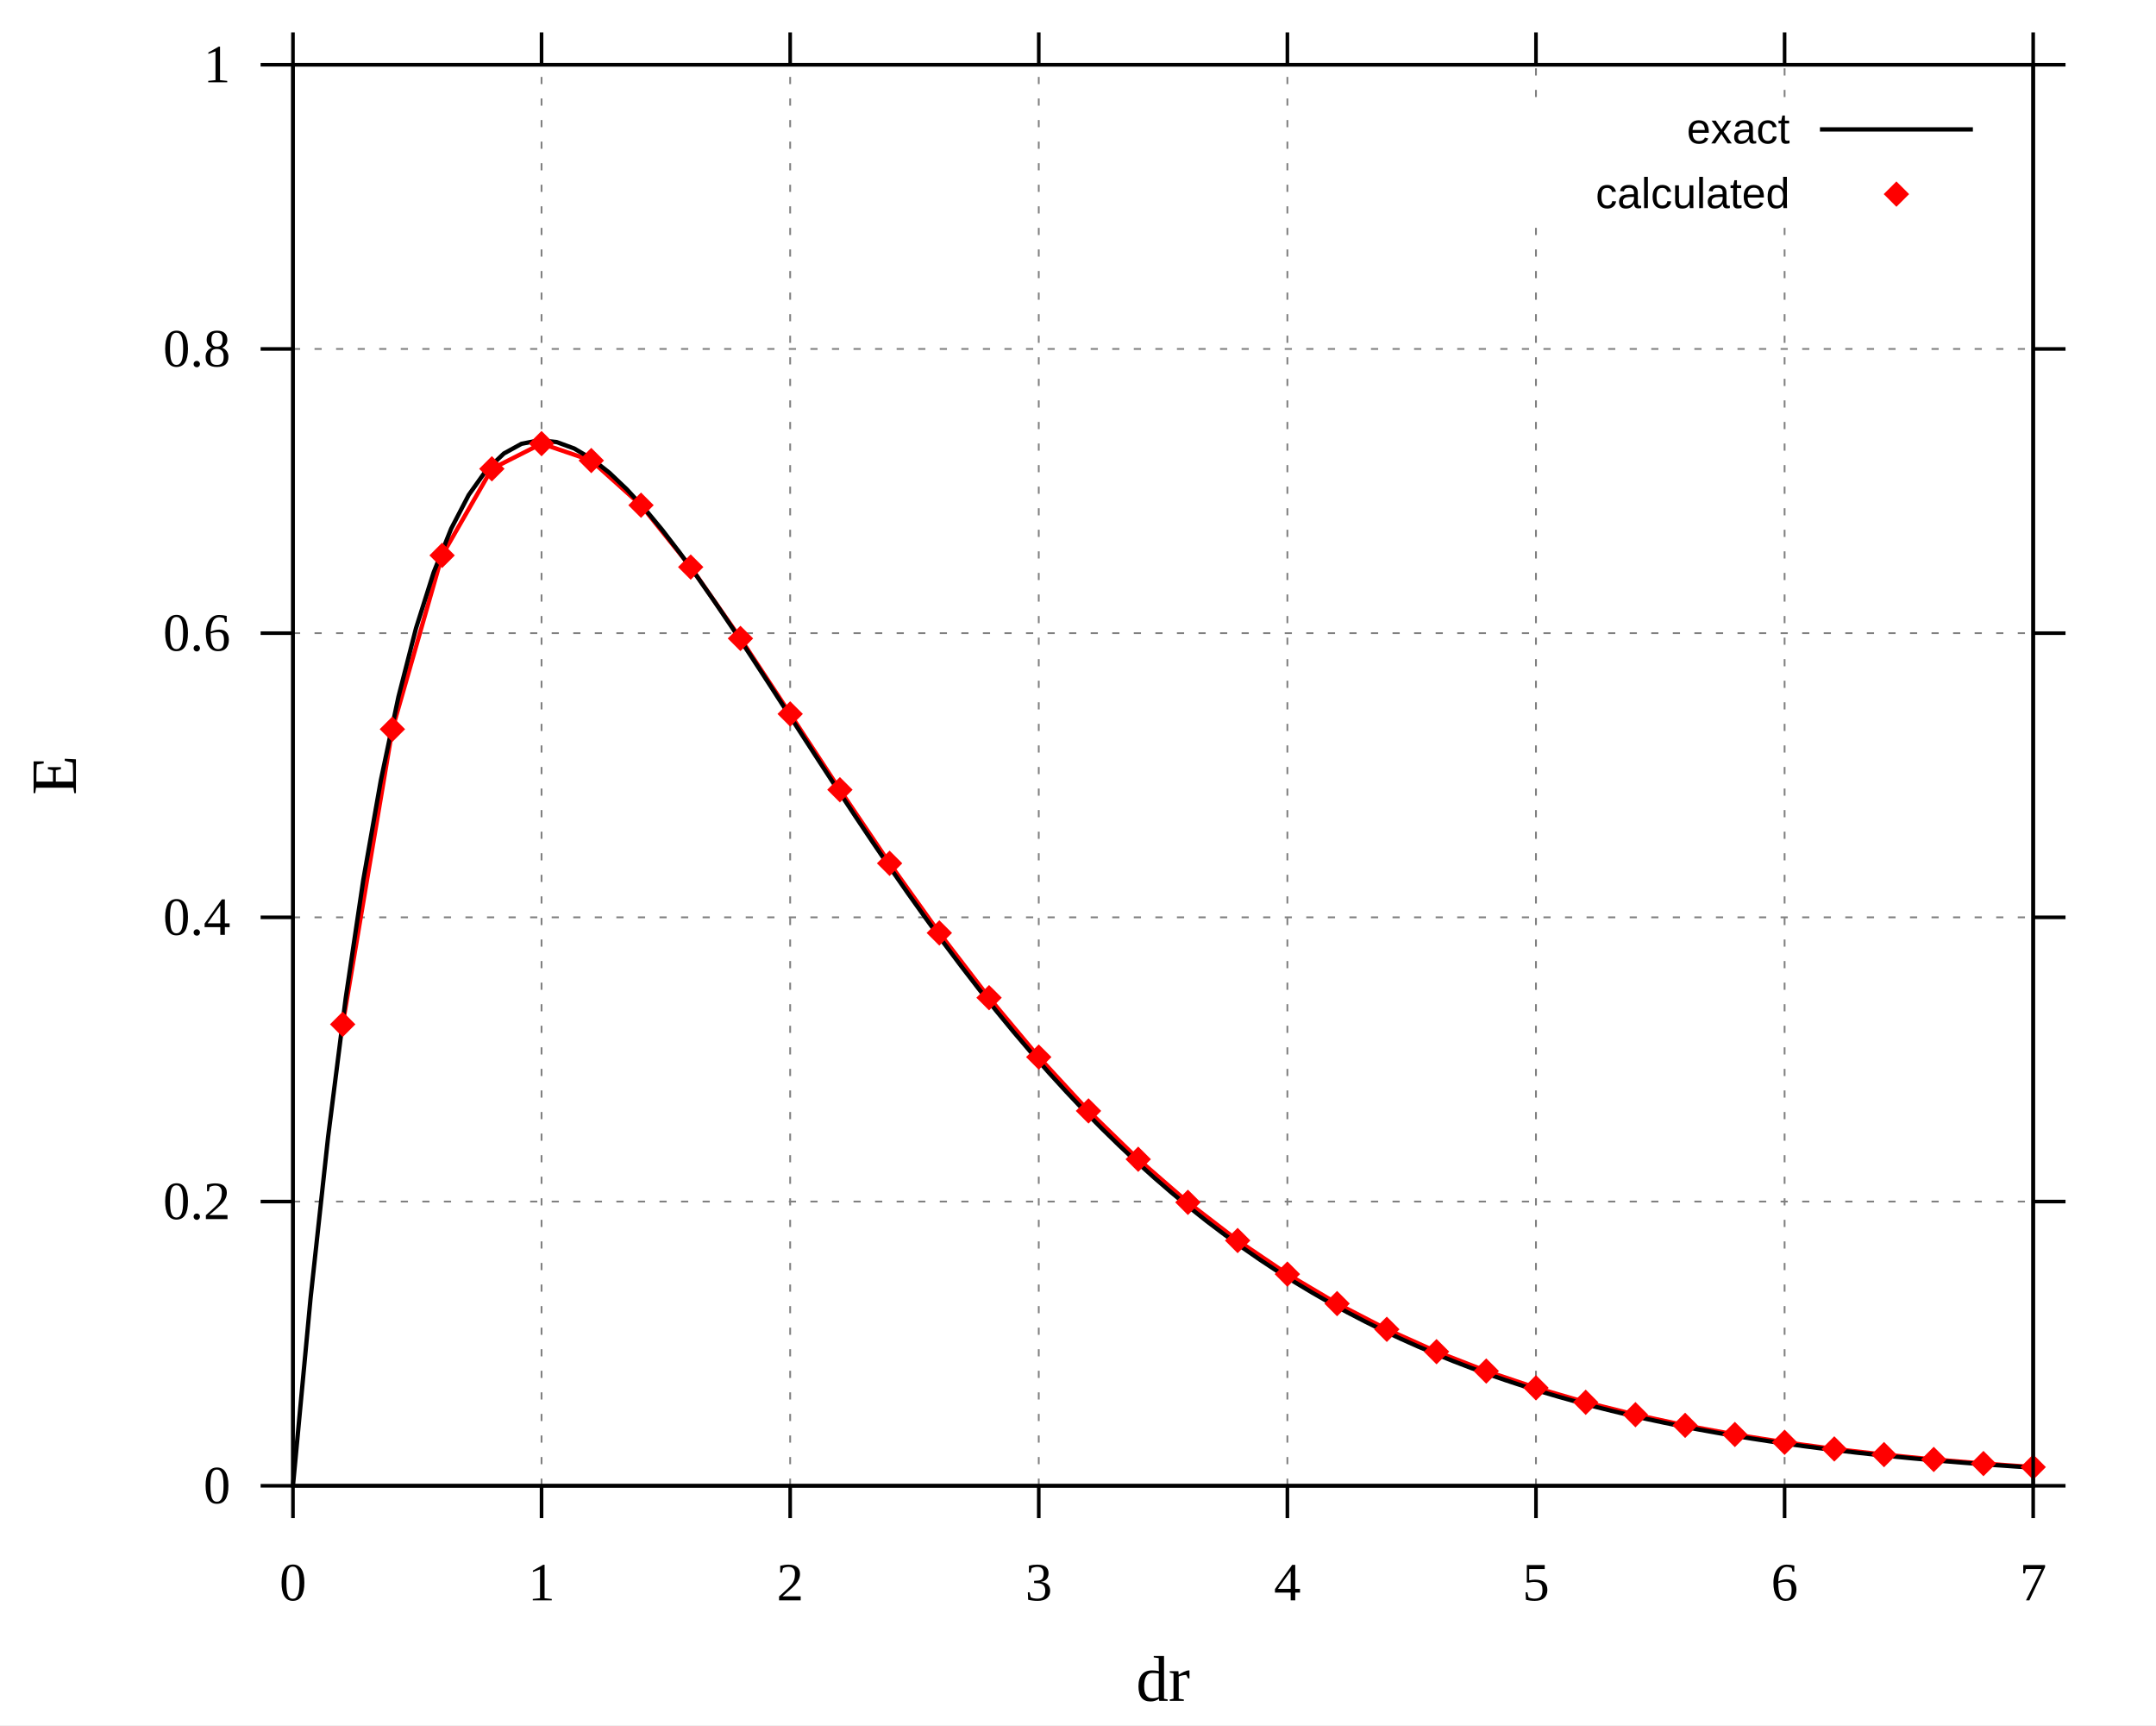
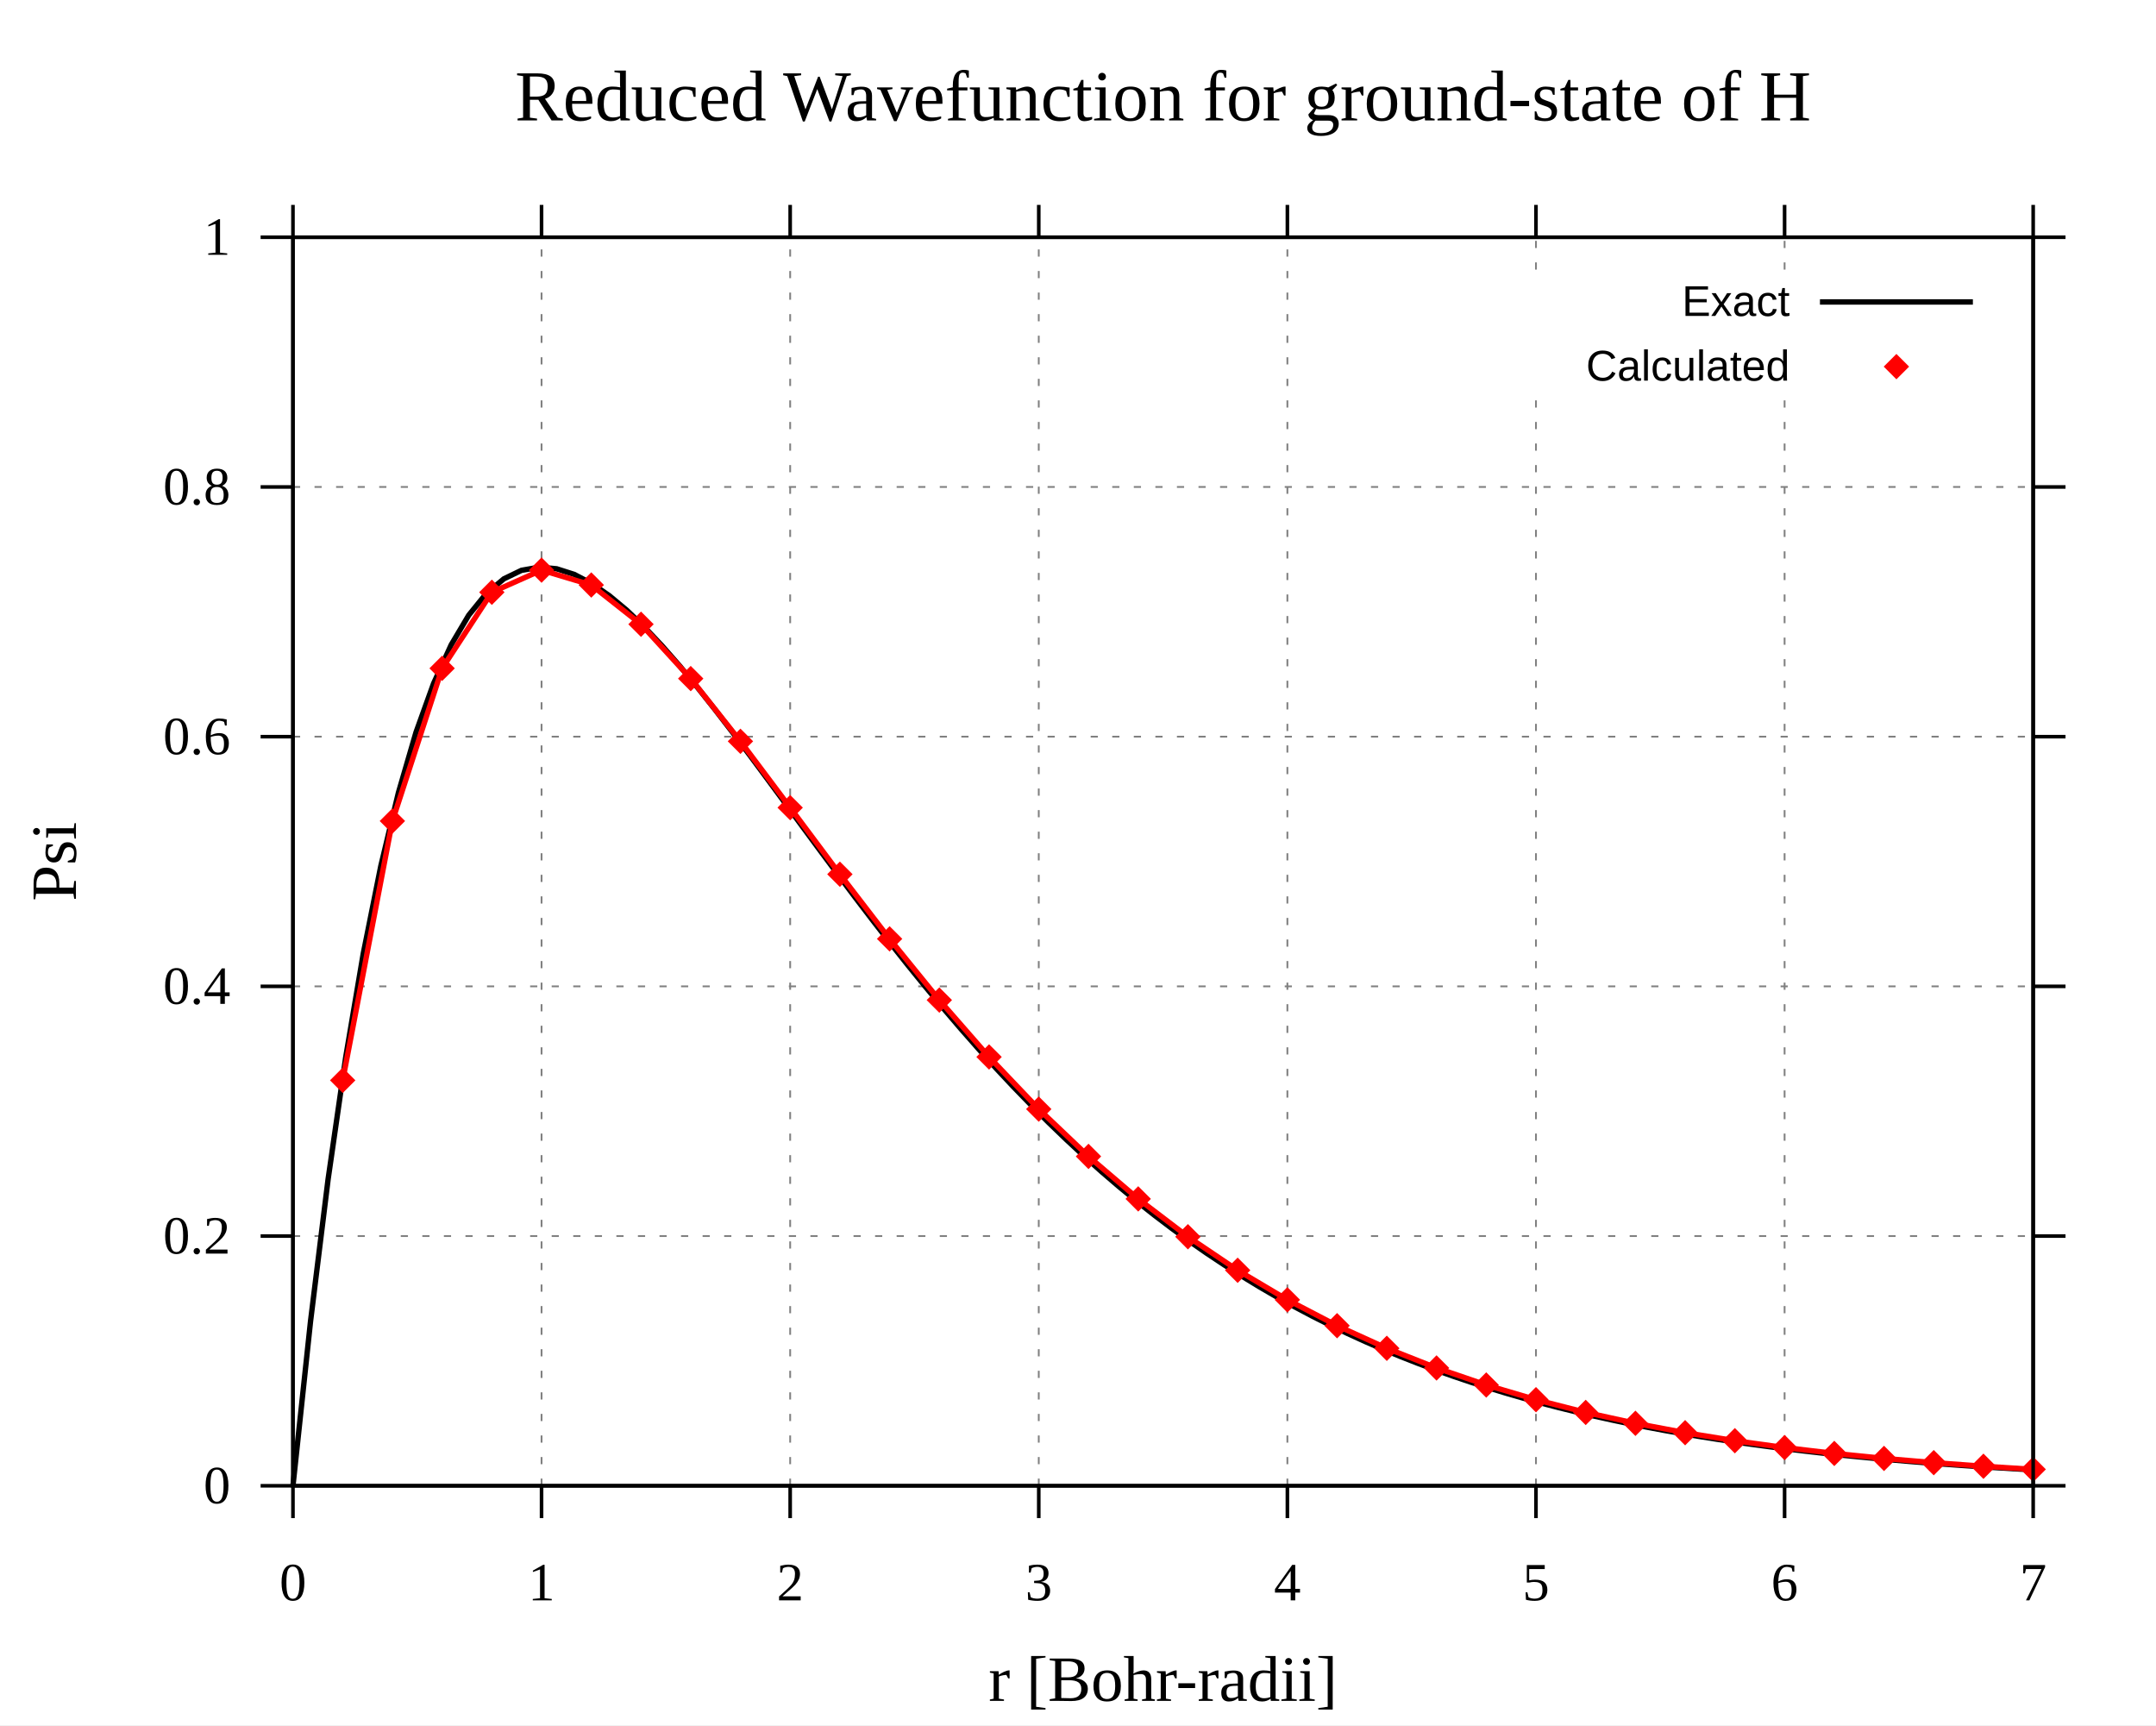
<svg xmlns="http://www.w3.org/2000/svg" xmlns:xlink="http://www.w3.org/1999/xlink" width="600" height="480" viewBox="0 0 600 480">
  <g id="gnuplot_canvas">
    <rect x="0" y="0" width="600" height="480" fill="#ffffff" />
    <defs>
      <circle id="gpDot" r="0.5" stroke-width="0.5" stroke="currentColor" />
      <path id="gpPt0" stroke-width="0.222" stroke="currentColor" d="M-1,0 h2 M0,-1 v2" />
      <path id="gpPt1" stroke-width="0.222" stroke="currentColor" d="M-1,-1 L1,1 M1,-1 L-1,1" />
      <path id="gpPt2" stroke-width="0.222" stroke="currentColor" d="M-1,0 L1,0 M0,-1 L0,1 M-1,-1 L1,1 M-1,1 L1,-1" />
      <rect id="gpPt3" stroke-width="0.222" stroke="currentColor" x="-1" y="-1" width="2" height="2" />
      <rect id="gpPt4" stroke-width="0.222" stroke="currentColor" fill="currentColor" x="-1" y="-1" width="2" height="2" />
      <circle id="gpPt5" stroke-width="0.222" stroke="currentColor" cx="0" cy="0" r="1" />
      <use xlink:href="#gpPt5" id="gpPt6" fill="currentColor" stroke="none" />
      <path id="gpPt7" stroke-width="0.222" stroke="currentColor" d="M0,-1.33 L-1.33,0.67 L1.33,0.67 z" />
      <use xlink:href="#gpPt7" id="gpPt8" fill="currentColor" stroke="none" />
      <use xlink:href="#gpPt7" id="gpPt9" stroke="currentColor" transform="rotate(180)" />
      <use xlink:href="#gpPt9" id="gpPt10" fill="currentColor" stroke="none" />
      <use xlink:href="#gpPt3" id="gpPt11" stroke="currentColor" transform="rotate(45)" />
      <use xlink:href="#gpPt11" id="gpPt12" fill="currentColor" stroke="none" />
      <path id="gpPt13" stroke-width="0.222" stroke="currentColor" d="M0,1.330 L1.265,0.411 L0.782,-1.067 L-0.782,-1.076 L-1.265,0.411 z" />
      <use xlink:href="#gpPt13" id="gpPt14" fill="currentColor" stroke="none" />
      <filter id="textbox" filterUnits="objectBoundingBox" x="0" y="0" height="1" width="1">
        <feFlood flood-color="#FFFFFF" flood-opacity="1" result="bgnd" />
        <feComposite in="SourceGraphic" in2="bgnd" operator="atop" />
      </filter>
      <filter id="greybox" filterUnits="objectBoundingBox" x="0" y="0" height="1" width="1">
        <feFlood flood-color="lightgrey" flood-opacity="1" result="grey" />
        <feComposite in="SourceGraphic" in2="grey" operator="atop" />
      </filter>
    </defs>
    <g fill="none" color="#FFFFFF" stroke="currentColor" stroke-width="1.00" stroke-linecap="butt" stroke-linejoin="miter">
</g>
    <g fill="none" color="black" stroke="currentColor" stroke-width="1.00" stroke-linecap="butt" stroke-linejoin="miter">
</g>
    <g fill="none" color="black" stroke="black" stroke-width="0.50" stroke-linecap="butt" stroke-linejoin="miter">
</g>
    <g fill="none" color="gray" stroke="currentColor" stroke-width="0.50" stroke-linecap="butt" stroke-linejoin="miter">
      <path stroke="gray" stroke-dasharray="2,4" class="gridline" d="M81.53,413.40 L565.82,413.40  " />
    </g>
    <g fill="none" color="gray" stroke="gray" stroke-width="1.00" stroke-linecap="butt" stroke-linejoin="miter">
</g>
    <g fill="none" color="black" stroke="currentColor" stroke-width="1.00" stroke-linecap="butt" stroke-linejoin="miter">
      <path stroke="black" d="M81.53,413.40 L72.53,413.40 M565.82,413.40 L574.82,413.40  " />
      <g transform="translate(64.14,418.28)" stroke="none" fill="black" font-family="Times New Roman" font-size="15.00" text-anchor="end">
        <text>
          <tspan font-family="Times New Roman"> 0</tspan>
        </text>
      </g>
    </g>
    <g fill="none" color="black" stroke="currentColor" stroke-width="1.00" stroke-linecap="butt" stroke-linejoin="miter">
</g>
    <g fill="none" color="black" stroke="black" stroke-width="0.50" stroke-linecap="butt" stroke-linejoin="miter">
</g>
    <g fill="none" color="gray" stroke="currentColor" stroke-width="0.50" stroke-linecap="butt" stroke-linejoin="miter">
-       <path stroke="gray" stroke-dasharray="2,4" class="gridline" d="M81.53,334.32 L565.82,334.32  " />
-     </g>
-     <g fill="none" color="gray" stroke="gray" stroke-width="1.00" stroke-linecap="butt" stroke-linejoin="miter">
- </g>
-     <g fill="none" color="black" stroke="currentColor" stroke-width="1.00" stroke-linecap="butt" stroke-linejoin="miter">
-       <path stroke="black" d="M81.53,334.32 L72.53,334.32 M565.82,334.32 L574.82,334.32  " />
-       <g transform="translate(64.14,339.20)" stroke="none" fill="black" font-family="Times New Roman" font-size="15.00" text-anchor="end">
+       <path stroke="gray" stroke-dasharray="2,4" class="gridline" d="M81.53,343.92 L565.82,343.92  " />
+     </g>
+     <g fill="none" color="gray" stroke="gray" stroke-width="1.00" stroke-linecap="butt" stroke-linejoin="miter">
+ </g>
+     <g fill="none" color="black" stroke="currentColor" stroke-width="1.00" stroke-linecap="butt" stroke-linejoin="miter">
+       <path stroke="black" d="M81.53,343.92 L72.53,343.92 M565.82,343.92 L574.82,343.92  " />
+       <g transform="translate(64.14,348.80)" stroke="none" fill="black" font-family="Times New Roman" font-size="15.00" text-anchor="end">
        <text>
          <tspan font-family="Times New Roman"> 0.2</tspan>
        </text>
      </g>
    </g>
    <g fill="none" color="black" stroke="currentColor" stroke-width="1.00" stroke-linecap="butt" stroke-linejoin="miter">
</g>
    <g fill="none" color="black" stroke="black" stroke-width="0.50" stroke-linecap="butt" stroke-linejoin="miter">
</g>
    <g fill="none" color="gray" stroke="currentColor" stroke-width="0.50" stroke-linecap="butt" stroke-linejoin="miter">
-       <path stroke="gray" stroke-dasharray="2,4" class="gridline" d="M81.53,255.24 L565.82,255.24  " />
-     </g>
-     <g fill="none" color="gray" stroke="gray" stroke-width="1.00" stroke-linecap="butt" stroke-linejoin="miter">
- </g>
-     <g fill="none" color="black" stroke="currentColor" stroke-width="1.00" stroke-linecap="butt" stroke-linejoin="miter">
-       <path stroke="black" d="M81.53,255.24 L72.53,255.24 M565.82,255.24 L574.82,255.24  " />
-       <g transform="translate(64.14,260.12)" stroke="none" fill="black" font-family="Times New Roman" font-size="15.00" text-anchor="end">
+       <path stroke="gray" stroke-dasharray="2,4" class="gridline" d="M81.53,274.44 L565.82,274.44  " />
+     </g>
+     <g fill="none" color="gray" stroke="gray" stroke-width="1.00" stroke-linecap="butt" stroke-linejoin="miter">
+ </g>
+     <g fill="none" color="black" stroke="currentColor" stroke-width="1.00" stroke-linecap="butt" stroke-linejoin="miter">
+       <path stroke="black" d="M81.53,274.44 L72.53,274.44 M565.82,274.44 L574.82,274.44  " />
+       <g transform="translate(64.14,279.32)" stroke="none" fill="black" font-family="Times New Roman" font-size="15.00" text-anchor="end">
        <text>
          <tspan font-family="Times New Roman"> 0.4</tspan>
        </text>
      </g>
    </g>
    <g fill="none" color="black" stroke="currentColor" stroke-width="1.00" stroke-linecap="butt" stroke-linejoin="miter">
</g>
    <g fill="none" color="black" stroke="black" stroke-width="0.50" stroke-linecap="butt" stroke-linejoin="miter">
</g>
    <g fill="none" color="gray" stroke="currentColor" stroke-width="0.50" stroke-linecap="butt" stroke-linejoin="miter">
-       <path stroke="gray" stroke-dasharray="2,4" class="gridline" d="M81.53,176.17 L565.82,176.17  " />
-     </g>
-     <g fill="none" color="gray" stroke="gray" stroke-width="1.00" stroke-linecap="butt" stroke-linejoin="miter">
- </g>
-     <g fill="none" color="black" stroke="currentColor" stroke-width="1.00" stroke-linecap="butt" stroke-linejoin="miter">
-       <path stroke="black" d="M81.53,176.17 L72.53,176.17 M565.82,176.17 L574.82,176.17  " />
-       <g transform="translate(64.14,181.05)" stroke="none" fill="black" font-family="Times New Roman" font-size="15.00" text-anchor="end">
+       <path stroke="gray" stroke-dasharray="2,4" class="gridline" d="M81.53,204.97 L565.82,204.97  " />
+     </g>
+     <g fill="none" color="gray" stroke="gray" stroke-width="1.00" stroke-linecap="butt" stroke-linejoin="miter">
+ </g>
+     <g fill="none" color="black" stroke="currentColor" stroke-width="1.00" stroke-linecap="butt" stroke-linejoin="miter">
+       <path stroke="black" d="M81.53,204.97 L72.53,204.97 M565.82,204.97 L574.82,204.97  " />
+       <g transform="translate(64.14,209.85)" stroke="none" fill="black" font-family="Times New Roman" font-size="15.00" text-anchor="end">
        <text>
          <tspan font-family="Times New Roman"> 0.6</tspan>
        </text>
      </g>
    </g>
    <g fill="none" color="black" stroke="currentColor" stroke-width="1.00" stroke-linecap="butt" stroke-linejoin="miter">
</g>
    <g fill="none" color="black" stroke="black" stroke-width="0.50" stroke-linecap="butt" stroke-linejoin="miter">
</g>
    <g fill="none" color="gray" stroke="currentColor" stroke-width="0.50" stroke-linecap="butt" stroke-linejoin="miter">
-       <path stroke="gray" stroke-dasharray="2,4" class="gridline" d="M81.53,97.09 L565.82,97.09  " />
-     </g>
-     <g fill="none" color="gray" stroke="gray" stroke-width="1.00" stroke-linecap="butt" stroke-linejoin="miter">
- </g>
-     <g fill="none" color="black" stroke="currentColor" stroke-width="1.00" stroke-linecap="butt" stroke-linejoin="miter">
-       <path stroke="black" d="M81.53,97.09 L72.53,97.09 M565.82,97.09 L574.82,97.09  " />
-       <g transform="translate(64.14,101.97)" stroke="none" fill="black" font-family="Times New Roman" font-size="15.00" text-anchor="end">
+       <path stroke="gray" stroke-dasharray="2,4" class="gridline" d="M81.53,135.49 L565.82,135.49  " />
+     </g>
+     <g fill="none" color="gray" stroke="gray" stroke-width="1.00" stroke-linecap="butt" stroke-linejoin="miter">
+ </g>
+     <g fill="none" color="black" stroke="currentColor" stroke-width="1.00" stroke-linecap="butt" stroke-linejoin="miter">
+       <path stroke="black" d="M81.53,135.49 L72.53,135.49 M565.82,135.49 L574.82,135.49  " />
+       <g transform="translate(64.14,140.37)" stroke="none" fill="black" font-family="Times New Roman" font-size="15.00" text-anchor="end">
        <text>
          <tspan font-family="Times New Roman"> 0.8</tspan>
        </text>
      </g>
    </g>
    <g fill="none" color="black" stroke="currentColor" stroke-width="1.00" stroke-linecap="butt" stroke-linejoin="miter">
</g>
    <g fill="none" color="black" stroke="black" stroke-width="0.50" stroke-linecap="butt" stroke-linejoin="miter">
</g>
    <g fill="none" color="gray" stroke="currentColor" stroke-width="0.50" stroke-linecap="butt" stroke-linejoin="miter">
-       <path stroke="gray" stroke-dasharray="2,4" class="gridline" d="M81.53,18.01 L565.82,18.01  " />
-     </g>
-     <g fill="none" color="gray" stroke="gray" stroke-width="1.00" stroke-linecap="butt" stroke-linejoin="miter">
- </g>
-     <g fill="none" color="black" stroke="currentColor" stroke-width="1.00" stroke-linecap="butt" stroke-linejoin="miter">
-       <path stroke="black" d="M81.53,18.01 L72.53,18.01 M565.82,18.01 L574.82,18.01  " />
-       <g transform="translate(64.14,22.89)" stroke="none" fill="black" font-family="Times New Roman" font-size="15.00" text-anchor="end">
+       <path stroke="gray" stroke-dasharray="2,4" class="gridline" d="M81.53,66.01 L565.82,66.01  " />
+     </g>
+     <g fill="none" color="gray" stroke="gray" stroke-width="1.00" stroke-linecap="butt" stroke-linejoin="miter">
+ </g>
+     <g fill="none" color="black" stroke="currentColor" stroke-width="1.00" stroke-linecap="butt" stroke-linejoin="miter">
+       <path stroke="black" d="M81.53,66.01 L72.53,66.01 M565.82,66.01 L574.82,66.01  " />
+       <g transform="translate(64.14,70.89)" stroke="none" fill="black" font-family="Times New Roman" font-size="15.00" text-anchor="end">
        <text>
          <tspan font-family="Times New Roman"> 1</tspan>
        </text>
      </g>
    </g>
    <g fill="none" color="black" stroke="currentColor" stroke-width="1.00" stroke-linecap="butt" stroke-linejoin="miter">
</g>
    <g fill="none" color="black" stroke="black" stroke-width="0.50" stroke-linecap="butt" stroke-linejoin="miter">
</g>
    <g fill="none" color="gray" stroke="currentColor" stroke-width="0.50" stroke-linecap="butt" stroke-linejoin="miter">
-       <path stroke="gray" stroke-dasharray="2,4" class="gridline" d="M81.53,413.40 L81.53,18.01  " />
-     </g>
-     <g fill="none" color="gray" stroke="gray" stroke-width="1.00" stroke-linecap="butt" stroke-linejoin="miter">
- </g>
-     <g fill="none" color="black" stroke="currentColor" stroke-width="1.00" stroke-linecap="butt" stroke-linejoin="miter">
-       <path stroke="black" d="M81.53,413.40 L81.53,422.40 M81.53,18.01 L81.53,9.01  " />
+       <path stroke="gray" stroke-dasharray="2,4" class="gridline" d="M81.53,413.40 L81.53,66.01  " />
+     </g>
+     <g fill="none" color="gray" stroke="gray" stroke-width="1.00" stroke-linecap="butt" stroke-linejoin="miter">
+ </g>
+     <g fill="none" color="black" stroke="currentColor" stroke-width="1.00" stroke-linecap="butt" stroke-linejoin="miter">
+       <path stroke="black" d="M81.53,413.40 L81.53,422.40 M81.53,66.01 L81.53,57.01  " />
      <g transform="translate(81.53,445.28)" stroke="none" fill="black" font-family="Times New Roman" font-size="15.00" text-anchor="middle">
        <text>
          <tspan font-family="Times New Roman"> 0</tspan>
        </text>
      </g>
    </g>
    <g fill="none" color="black" stroke="currentColor" stroke-width="1.00" stroke-linecap="butt" stroke-linejoin="miter">
</g>
    <g fill="none" color="black" stroke="black" stroke-width="0.50" stroke-linecap="butt" stroke-linejoin="miter">
</g>
    <g fill="none" color="gray" stroke="currentColor" stroke-width="0.50" stroke-linecap="butt" stroke-linejoin="miter">
-       <path stroke="gray" stroke-dasharray="2,4" class="gridline" d="M150.71,413.40 L150.71,18.01  " />
-     </g>
-     <g fill="none" color="gray" stroke="gray" stroke-width="1.00" stroke-linecap="butt" stroke-linejoin="miter">
- </g>
-     <g fill="none" color="black" stroke="currentColor" stroke-width="1.00" stroke-linecap="butt" stroke-linejoin="miter">
-       <path stroke="black" d="M150.71,413.40 L150.71,422.40 M150.71,18.01 L150.71,9.01  " />
+       <path stroke="gray" stroke-dasharray="2,4" class="gridline" d="M150.71,413.40 L150.71,66.01  " />
+     </g>
+     <g fill="none" color="gray" stroke="gray" stroke-width="1.00" stroke-linecap="butt" stroke-linejoin="miter">
+ </g>
+     <g fill="none" color="black" stroke="currentColor" stroke-width="1.00" stroke-linecap="butt" stroke-linejoin="miter">
+       <path stroke="black" d="M150.71,413.40 L150.71,422.40 M150.71,66.01 L150.71,57.01  " />
      <g transform="translate(150.71,445.28)" stroke="none" fill="black" font-family="Times New Roman" font-size="15.00" text-anchor="middle">
        <text>
          <tspan font-family="Times New Roman"> 1</tspan>
        </text>
      </g>
    </g>
    <g fill="none" color="black" stroke="currentColor" stroke-width="1.00" stroke-linecap="butt" stroke-linejoin="miter">
</g>
    <g fill="none" color="black" stroke="black" stroke-width="0.50" stroke-linecap="butt" stroke-linejoin="miter">
</g>
    <g fill="none" color="gray" stroke="currentColor" stroke-width="0.50" stroke-linecap="butt" stroke-linejoin="miter">
-       <path stroke="gray" stroke-dasharray="2,4" class="gridline" d="M219.90,413.40 L219.90,18.01  " />
-     </g>
-     <g fill="none" color="gray" stroke="gray" stroke-width="1.00" stroke-linecap="butt" stroke-linejoin="miter">
- </g>
-     <g fill="none" color="black" stroke="currentColor" stroke-width="1.00" stroke-linecap="butt" stroke-linejoin="miter">
-       <path stroke="black" d="M219.90,413.40 L219.90,422.40 M219.90,18.01 L219.90,9.01  " />
+       <path stroke="gray" stroke-dasharray="2,4" class="gridline" d="M219.90,413.40 L219.90,66.01  " />
+     </g>
+     <g fill="none" color="gray" stroke="gray" stroke-width="1.00" stroke-linecap="butt" stroke-linejoin="miter">
+ </g>
+     <g fill="none" color="black" stroke="currentColor" stroke-width="1.00" stroke-linecap="butt" stroke-linejoin="miter">
+       <path stroke="black" d="M219.90,413.40 L219.90,422.40 M219.90,66.01 L219.90,57.01  " />
      <g transform="translate(219.90,445.28)" stroke="none" fill="black" font-family="Times New Roman" font-size="15.00" text-anchor="middle">
        <text>
          <tspan font-family="Times New Roman"> 2</tspan>
        </text>
      </g>
    </g>
    <g fill="none" color="black" stroke="currentColor" stroke-width="1.00" stroke-linecap="butt" stroke-linejoin="miter">
</g>
    <g fill="none" color="black" stroke="black" stroke-width="0.50" stroke-linecap="butt" stroke-linejoin="miter">
</g>
    <g fill="none" color="gray" stroke="currentColor" stroke-width="0.50" stroke-linecap="butt" stroke-linejoin="miter">
-       <path stroke="gray" stroke-dasharray="2,4" class="gridline" d="M289.08,413.40 L289.08,18.01  " />
-     </g>
-     <g fill="none" color="gray" stroke="gray" stroke-width="1.00" stroke-linecap="butt" stroke-linejoin="miter">
- </g>
-     <g fill="none" color="black" stroke="currentColor" stroke-width="1.00" stroke-linecap="butt" stroke-linejoin="miter">
-       <path stroke="black" d="M289.08,413.40 L289.08,422.40 M289.08,18.01 L289.08,9.01  " />
+       <path stroke="gray" stroke-dasharray="2,4" class="gridline" d="M289.08,413.40 L289.08,66.01  " />
+     </g>
+     <g fill="none" color="gray" stroke="gray" stroke-width="1.00" stroke-linecap="butt" stroke-linejoin="miter">
+ </g>
+     <g fill="none" color="black" stroke="currentColor" stroke-width="1.00" stroke-linecap="butt" stroke-linejoin="miter">
+       <path stroke="black" d="M289.08,413.40 L289.08,422.40 M289.08,66.01 L289.08,57.01  " />
      <g transform="translate(289.08,445.28)" stroke="none" fill="black" font-family="Times New Roman" font-size="15.00" text-anchor="middle">
        <text>
          <tspan font-family="Times New Roman"> 3</tspan>
        </text>
      </g>
    </g>
    <g fill="none" color="black" stroke="currentColor" stroke-width="1.00" stroke-linecap="butt" stroke-linejoin="miter">
</g>
    <g fill="none" color="black" stroke="black" stroke-width="0.50" stroke-linecap="butt" stroke-linejoin="miter">
</g>
    <g fill="none" color="gray" stroke="currentColor" stroke-width="0.50" stroke-linecap="butt" stroke-linejoin="miter">
-       <path stroke="gray" stroke-dasharray="2,4" class="gridline" d="M358.27,413.40 L358.27,18.01  " />
-     </g>
-     <g fill="none" color="gray" stroke="gray" stroke-width="1.00" stroke-linecap="butt" stroke-linejoin="miter">
- </g>
-     <g fill="none" color="black" stroke="currentColor" stroke-width="1.00" stroke-linecap="butt" stroke-linejoin="miter">
-       <path stroke="black" d="M358.27,413.40 L358.27,422.40 M358.27,18.01 L358.27,9.01  " />
+       <path stroke="gray" stroke-dasharray="2,4" class="gridline" d="M358.27,413.40 L358.27,66.01  " />
+     </g>
+     <g fill="none" color="gray" stroke="gray" stroke-width="1.00" stroke-linecap="butt" stroke-linejoin="miter">
+ </g>
+     <g fill="none" color="black" stroke="currentColor" stroke-width="1.00" stroke-linecap="butt" stroke-linejoin="miter">
+       <path stroke="black" d="M358.27,413.40 L358.27,422.40 M358.27,66.01 L358.27,57.01  " />
      <g transform="translate(358.27,445.28)" stroke="none" fill="black" font-family="Times New Roman" font-size="15.00" text-anchor="middle">
        <text>
          <tspan font-family="Times New Roman"> 4</tspan>
        </text>
      </g>
    </g>
    <g fill="none" color="black" stroke="currentColor" stroke-width="1.00" stroke-linecap="butt" stroke-linejoin="miter">
</g>
    <g fill="none" color="black" stroke="black" stroke-width="0.50" stroke-linecap="butt" stroke-linejoin="miter">
</g>
    <g fill="none" color="gray" stroke="currentColor" stroke-width="0.50" stroke-linecap="butt" stroke-linejoin="miter">
-       <path stroke="gray" stroke-dasharray="2,4" class="gridline" d="M427.45,413.40 L427.45,63.01 M427.45,27.01 L427.45,18.01  " />
-     </g>
-     <g fill="none" color="gray" stroke="gray" stroke-width="1.00" stroke-linecap="butt" stroke-linejoin="miter">
- </g>
-     <g fill="none" color="black" stroke="currentColor" stroke-width="1.00" stroke-linecap="butt" stroke-linejoin="miter">
-       <path stroke="black" d="M427.45,413.40 L427.45,422.40 M427.45,18.01 L427.45,9.01  " />
+       <path stroke="gray" stroke-dasharray="2,4" class="gridline" d="M427.45,413.40 L427.45,111.01 M427.45,75.01 L427.45,66.01  " />
+     </g>
+     <g fill="none" color="gray" stroke="gray" stroke-width="1.00" stroke-linecap="butt" stroke-linejoin="miter">
+ </g>
+     <g fill="none" color="black" stroke="currentColor" stroke-width="1.00" stroke-linecap="butt" stroke-linejoin="miter">
+       <path stroke="black" d="M427.45,413.40 L427.45,422.40 M427.45,66.01 L427.45,57.01  " />
      <g transform="translate(427.45,445.28)" stroke="none" fill="black" font-family="Times New Roman" font-size="15.00" text-anchor="middle">
        <text>
          <tspan font-family="Times New Roman"> 5</tspan>
        </text>
      </g>
    </g>
    <g fill="none" color="black" stroke="currentColor" stroke-width="1.00" stroke-linecap="butt" stroke-linejoin="miter">
</g>
    <g fill="none" color="black" stroke="black" stroke-width="0.50" stroke-linecap="butt" stroke-linejoin="miter">
</g>
    <g fill="none" color="gray" stroke="currentColor" stroke-width="0.50" stroke-linecap="butt" stroke-linejoin="miter">
-       <path stroke="gray" stroke-dasharray="2,4" class="gridline" d="M496.64,413.40 L496.64,63.01 M496.64,27.01 L496.64,18.01  " />
-     </g>
-     <g fill="none" color="gray" stroke="gray" stroke-width="1.00" stroke-linecap="butt" stroke-linejoin="miter">
- </g>
-     <g fill="none" color="black" stroke="currentColor" stroke-width="1.00" stroke-linecap="butt" stroke-linejoin="miter">
-       <path stroke="black" d="M496.64,413.40 L496.64,422.40 M496.64,18.01 L496.64,9.01  " />
+       <path stroke="gray" stroke-dasharray="2,4" class="gridline" d="M496.64,413.40 L496.64,111.01 M496.64,75.01 L496.64,66.01  " />
+     </g>
+     <g fill="none" color="gray" stroke="gray" stroke-width="1.00" stroke-linecap="butt" stroke-linejoin="miter">
+ </g>
+     <g fill="none" color="black" stroke="currentColor" stroke-width="1.00" stroke-linecap="butt" stroke-linejoin="miter">
+       <path stroke="black" d="M496.64,413.40 L496.64,422.40 M496.64,66.01 L496.64,57.01  " />
      <g transform="translate(496.64,445.28)" stroke="none" fill="black" font-family="Times New Roman" font-size="15.00" text-anchor="middle">
        <text>
          <tspan font-family="Times New Roman"> 6</tspan>
        </text>
      </g>
    </g>
    <g fill="none" color="black" stroke="currentColor" stroke-width="1.00" stroke-linecap="butt" stroke-linejoin="miter">
</g>
    <g fill="none" color="black" stroke="black" stroke-width="0.50" stroke-linecap="butt" stroke-linejoin="miter">
</g>
    <g fill="none" color="gray" stroke="currentColor" stroke-width="0.50" stroke-linecap="butt" stroke-linejoin="miter">
-       <path stroke="gray" stroke-dasharray="2,4" class="gridline" d="M565.82,413.40 L565.82,18.01  " />
-     </g>
-     <g fill="none" color="gray" stroke="gray" stroke-width="1.00" stroke-linecap="butt" stroke-linejoin="miter">
- </g>
-     <g fill="none" color="black" stroke="currentColor" stroke-width="1.00" stroke-linecap="butt" stroke-linejoin="miter">
-       <path stroke="black" d="M565.82,413.40 L565.82,422.40 M565.82,18.01 L565.82,9.01  " />
+       <path stroke="gray" stroke-dasharray="2,4" class="gridline" d="M565.82,413.40 L565.82,66.01  " />
+     </g>
+     <g fill="none" color="gray" stroke="gray" stroke-width="1.00" stroke-linecap="butt" stroke-linejoin="miter">
+ </g>
+     <g fill="none" color="black" stroke="currentColor" stroke-width="1.00" stroke-linecap="butt" stroke-linejoin="miter">
+       <path stroke="black" d="M565.82,413.40 L565.82,422.40 M565.82,66.01 L565.82,57.01  " />
      <g transform="translate(565.82,445.28)" stroke="none" fill="black" font-family="Times New Roman" font-size="15.00" text-anchor="middle">
        <text>
          <tspan font-family="Times New Roman"> 7</tspan>
        </text>
      </g>
    </g>
    <g fill="none" color="black" stroke="currentColor" stroke-width="1.00" stroke-linecap="butt" stroke-linejoin="miter">
</g>
    <g fill="none" color="black" stroke="currentColor" stroke-width="1.00" stroke-linecap="butt" stroke-linejoin="miter">
-       <path stroke="black" d="M81.53,18.01 L81.53,413.40 L565.82,413.40 L565.82,18.01 L81.53,18.01 Z  " />
-     </g>
-     <g fill="none" color="black" stroke="currentColor" stroke-width="1.00" stroke-linecap="butt" stroke-linejoin="miter">
-       <g transform="translate(21.13,215.71) rotate(270)" stroke="none" fill="black" font-family="Times New Roman" font-size="18.00" text-anchor="middle">
-         <text>
-           <tspan font-family="Times New Roman">E</tspan>
+       <path stroke="black" d="M81.53,66.01 L81.53,413.40 L565.82,413.40 L565.82,66.01 L81.53,66.01 Z  " />
+     </g>
+     <g fill="none" color="black" stroke="currentColor" stroke-width="1.00" stroke-linecap="butt" stroke-linejoin="miter">
+       <g transform="translate(21.13,239.71) rotate(270)" stroke="none" fill="black" font-family="Times New Roman" font-size="18.00" text-anchor="middle">
+         <text>
+           <tspan font-family="Times New Roman">Psi</tspan>
        </text>
      </g>
    </g>
    <g fill="none" color="black" stroke="currentColor" stroke-width="1.00" stroke-linecap="butt" stroke-linejoin="miter">
      <g transform="translate(323.67,473.25)" stroke="none" fill="black" font-family="Times New Roman" font-size="18.00" text-anchor="middle">
        <text>
-           <tspan font-family="Times New Roman">dr</tspan>
+           <tspan font-family="Times New Roman">r [Bohr-radii]</tspan>
        </text>
      </g>
    </g>
    <g fill="none" color="black" stroke="currentColor" stroke-width="1.00" stroke-linecap="butt" stroke-linejoin="miter">
</g>
    <g id="gnuplot_plot_1">
-       <g fill="none" color="#FFFFFF" stroke="currentColor" stroke-width="1.20" stroke-linecap="butt" stroke-linejoin="miter">
- </g>
-       <g fill="none" color="black" stroke="currentColor" stroke-width="1.20" stroke-linecap="butt" stroke-linejoin="miter">
-         <path stroke="rgb(255,   0,   0)" d="M95.37,285.01 L109.20,202.89 L123.04,154.53 L136.88,130.44 L150.71,123.43 L164.55,128.14 L178.39,140.57 L192.22,157.78   L206.06,177.64 L219.90,198.65 L233.74,219.74 L247.57,240.21 L261.41,259.58 L275.25,277.60 L289.08,294.12 L302.92,309.10   L316.76,322.55 L330.59,334.54 L344.43,345.16 L358.27,354.51 L372.10,362.71 L385.94,369.87 L399.78,376.09 L413.61,381.48   L427.45,386.15 L441.29,390.17 L455.13,393.62 L468.96,396.59 L482.80,399.13 L496.64,401.30 L510.47,403.15 L524.31,404.73   L538.15,406.08 L551.98,407.22 L565.82,408.20  " />
-       </g>
-     </g>
-     <g id="gnuplot_plot_2">
-       <g fill="none" color="black" stroke="currentColor" stroke-width="1.20" stroke-linecap="butt" stroke-linejoin="miter">
-         <g transform="translate(498.09,39.91)" stroke="none" fill="black" font-family="Arial" font-size="12.00" text-anchor="end">
+       <g fill="none" color="#FFFFFF" stroke="currentColor" stroke-width="1.50" stroke-linecap="butt" stroke-linejoin="miter">
+ </g>
+       <g fill="none" color="black" stroke="currentColor" stroke-width="1.50" stroke-linecap="butt" stroke-linejoin="miter">
+         <g transform="translate(498.09,87.91)" stroke="none" fill="black" font-family="Arial" font-size="12.00" text-anchor="end">
          <text>
-             <tspan font-family="Arial">exact</tspan>
+             <tspan font-family="Arial">Exact</tspan>
          </text>
        </g>
      </g>
-       <g fill="none" color="black" stroke="currentColor" stroke-width="1.20" stroke-linecap="butt" stroke-linejoin="miter">
-         <path stroke="rgb(  0,   0,   0)" d="M506.48,36.01 L549.04,36.01 M81.53,413.40 L86.42,361.30 L91.31,316.32 L96.21,277.72 L101.10,244.84 L105.99,217.09   L110.88,193.91 L115.77,174.80 L120.66,159.33 L125.56,147.09 L130.45,137.70 L135.34,130.83 L140.23,126.18 L145.12,123.49   L150.02,122.50 L154.91,123.00 L159.80,124.79 L164.69,127.68 L169.58,131.53 L174.47,136.18 L179.37,141.51 L184.26,147.40   L189.15,153.76 L194.04,160.49 L198.93,167.51 L203.83,174.75 L208.72,182.14 L213.61,189.64 L218.50,197.20 L223.39,204.76   L228.28,212.30 L233.18,219.78 L238.07,227.18 L242.96,234.47 L247.85,241.63 L252.74,248.65 L257.64,255.51 L262.53,262.21   L267.42,268.72 L272.31,275.05 L277.20,281.19 L282.09,287.13 L286.99,292.88 L291.88,298.44 L296.77,303.79 L301.66,308.96   L306.55,313.92 L311.45,318.70 L316.34,323.29 L321.23,327.69 L326.12,331.91 L331.01,335.95 L335.90,339.83 L340.80,343.53   L345.69,347.07 L350.58,350.46 L355.47,353.69 L360.36,356.77 L365.26,359.71 L370.15,362.51 L375.04,365.18 L379.93,367.72   L384.82,370.15 L389.71,372.45 L394.61,374.64 L399.50,376.72 L404.39,378.70 L409.28,380.58 L414.17,382.36 L419.07,384.05   L423.96,385.66 L428.85,387.19 L433.74,388.63 L438.63,390.00 L443.52,391.30 L448.42,392.53 L453.31,393.70 L458.20,394.80   L463.09,395.84 L467.98,396.83 L472.88,397.77 L477.77,398.65 L482.66,399.49 L487.55,400.28 L492.44,401.03 L497.33,401.74   L502.23,402.41 L507.12,403.04 L512.01,403.63 L516.90,404.20 L521.79,404.73 L526.69,405.23 L531.58,405.71 L536.47,406.15   L541.36,406.57 L546.25,406.97 L551.14,407.35 L556.04,407.70 L560.93,408.04 L565.82,408.35  " />
+       <g fill="none" color="black" stroke="currentColor" stroke-width="1.50" stroke-linecap="butt" stroke-linejoin="miter">
+         <path stroke="rgb(  0,   0,   0)" d="M506.48,84.01 L549.04,84.01 M81.53,413.40 L86.42,367.63 L91.31,328.10 L96.21,294.19 L101.10,265.31 L105.99,240.92   L110.88,220.55 L115.77,203.77 L120.66,190.18 L125.56,179.42 L130.45,171.17 L135.34,165.13 L140.23,161.05 L145.12,158.69   L150.02,157.82 L154.91,158.26 L159.80,159.82 L164.69,162.37 L169.58,165.75 L174.47,169.83 L179.37,174.52 L184.26,179.70   L189.15,185.28 L194.04,191.19 L198.93,197.36 L203.83,203.72 L208.72,210.22 L213.61,216.81 L218.50,223.44 L223.39,230.09   L228.28,236.71 L233.18,243.29 L238.07,249.79 L242.96,256.19 L247.85,262.49 L252.74,268.65 L257.64,274.68 L262.53,280.56   L267.42,286.28 L272.31,291.84 L277.20,297.24 L282.09,302.46 L286.99,307.51 L291.88,312.39 L296.77,317.10 L301.66,321.64   L306.55,326.00 L311.45,330.20 L316.34,334.23 L321.23,338.09 L326.12,341.80 L331.01,345.36 L335.90,348.76 L340.80,352.01   L345.69,355.12 L350.58,358.10 L355.47,360.94 L360.36,363.64 L365.26,366.23 L370.15,368.69 L375.04,371.04 L379.93,373.27   L384.82,375.40 L389.71,377.42 L394.61,379.34 L399.50,381.17 L404.39,382.91 L409.28,384.56 L414.17,386.13 L419.07,387.62   L423.96,389.03 L428.85,390.37 L433.74,391.64 L438.63,392.84 L443.52,393.98 L448.42,395.06 L453.31,396.09 L458.20,397.06   L463.09,397.98 L467.98,398.84 L472.88,399.67 L477.77,400.44 L482.66,401.18 L487.55,401.87 L492.44,402.53 L497.33,403.15   L502.23,403.74 L507.12,404.30 L512.01,404.82 L516.90,405.31 L521.79,405.78 L526.69,406.22 L531.58,406.64 L536.47,407.03   L541.36,407.40 L546.25,407.75 L551.14,408.08 L556.04,408.39 L560.93,408.69 L565.82,408.97  " />
+       </g>
+     </g>
+     <g id="gnuplot_plot_2">
+       <g fill="none" color="black" stroke="currentColor" stroke-width="1.50" stroke-linecap="butt" stroke-linejoin="miter">
+         <path stroke="rgb(255,   0,   0)" d="M95.37,300.59 L109.20,228.44 L123.04,185.96 L136.88,164.79 L150.71,158.63 L164.55,162.77 L178.39,173.69 L192.22,188.81   L206.06,206.26 L219.90,224.72 L233.74,243.25 L247.57,261.23 L261.41,278.26 L275.25,294.09 L289.08,308.60 L302.92,321.76   L316.76,333.58 L330.59,344.11 L344.43,353.44 L358.27,361.66 L372.10,368.86 L385.94,375.15 L399.78,380.62 L413.61,385.36   L427.45,389.45 L441.29,392.99 L455.13,396.02 L468.96,398.63 L482.80,400.86 L496.64,402.77 L510.47,404.40 L524.31,405.79   L538.15,406.97 L551.98,407.97 L565.82,408.83  " />
      </g>
    </g>
    <g id="gnuplot_plot_3">
-       <g fill="none" color="black" stroke="currentColor" stroke-width="1.20" stroke-linecap="butt" stroke-linejoin="miter">
-         <g transform="translate(498.09,57.91)" stroke="none" fill="black" font-family="Arial" font-size="12.00" text-anchor="end">
+       <g fill="none" color="black" stroke="currentColor" stroke-width="1.50" stroke-linecap="butt" stroke-linejoin="miter">
+         <g transform="translate(498.09,105.91)" stroke="none" fill="black" font-family="Arial" font-size="12.00" text-anchor="end">
          <text>
-             <tspan font-family="Arial">calculated</tspan>
+             <tspan font-family="Arial">Calculated</tspan>
          </text>
        </g>
      </g>
-       <g fill="none" color="black" stroke="currentColor" stroke-width="1.20" stroke-linecap="butt" stroke-linejoin="miter">
-         <use xlink:href="#gpPt12" transform="translate(95.37,285.01) scale(2.25)" color="rgb(255,   0,   0)" />
-         <use xlink:href="#gpPt12" transform="translate(109.20,202.89) scale(2.25)" color="rgb(255,   0,   0)" />
-         <use xlink:href="#gpPt12" transform="translate(123.04,154.53) scale(2.25)" color="rgb(255,   0,   0)" />
-         <use xlink:href="#gpPt12" transform="translate(136.88,130.44) scale(2.25)" color="rgb(255,   0,   0)" />
-         <use xlink:href="#gpPt12" transform="translate(150.71,123.43) scale(2.25)" color="rgb(255,   0,   0)" />
-         <use xlink:href="#gpPt12" transform="translate(164.55,128.14) scale(2.25)" color="rgb(255,   0,   0)" />
-         <use xlink:href="#gpPt12" transform="translate(178.39,140.57) scale(2.25)" color="rgb(255,   0,   0)" />
-         <use xlink:href="#gpPt12" transform="translate(192.22,157.78) scale(2.25)" color="rgb(255,   0,   0)" />
-         <use xlink:href="#gpPt12" transform="translate(206.06,177.64) scale(2.25)" color="rgb(255,   0,   0)" />
-         <use xlink:href="#gpPt12" transform="translate(219.90,198.65) scale(2.25)" color="rgb(255,   0,   0)" />
-         <use xlink:href="#gpPt12" transform="translate(233.74,219.74) scale(2.25)" color="rgb(255,   0,   0)" />
-         <use xlink:href="#gpPt12" transform="translate(247.57,240.21) scale(2.25)" color="rgb(255,   0,   0)" />
-         <use xlink:href="#gpPt12" transform="translate(261.41,259.58) scale(2.25)" color="rgb(255,   0,   0)" />
-         <use xlink:href="#gpPt12" transform="translate(275.25,277.60) scale(2.25)" color="rgb(255,   0,   0)" />
-         <use xlink:href="#gpPt12" transform="translate(289.08,294.12) scale(2.25)" color="rgb(255,   0,   0)" />
-         <use xlink:href="#gpPt12" transform="translate(302.92,309.10) scale(2.25)" color="rgb(255,   0,   0)" />
-         <use xlink:href="#gpPt12" transform="translate(316.76,322.55) scale(2.25)" color="rgb(255,   0,   0)" />
-         <use xlink:href="#gpPt12" transform="translate(330.59,334.54) scale(2.25)" color="rgb(255,   0,   0)" />
-         <use xlink:href="#gpPt12" transform="translate(344.43,345.16) scale(2.25)" color="rgb(255,   0,   0)" />
-         <use xlink:href="#gpPt12" transform="translate(358.27,354.51) scale(2.25)" color="rgb(255,   0,   0)" />
-         <use xlink:href="#gpPt12" transform="translate(372.10,362.71) scale(2.25)" color="rgb(255,   0,   0)" />
-         <use xlink:href="#gpPt12" transform="translate(385.94,369.87) scale(2.25)" color="rgb(255,   0,   0)" />
-         <use xlink:href="#gpPt12" transform="translate(399.78,376.09) scale(2.25)" color="rgb(255,   0,   0)" />
-         <use xlink:href="#gpPt12" transform="translate(413.61,381.48) scale(2.25)" color="rgb(255,   0,   0)" />
-         <use xlink:href="#gpPt12" transform="translate(427.45,386.15) scale(2.25)" color="rgb(255,   0,   0)" />
-         <use xlink:href="#gpPt12" transform="translate(441.29,390.17) scale(2.25)" color="rgb(255,   0,   0)" />
-         <use xlink:href="#gpPt12" transform="translate(455.13,393.62) scale(2.25)" color="rgb(255,   0,   0)" />
-         <use xlink:href="#gpPt12" transform="translate(468.96,396.59) scale(2.25)" color="rgb(255,   0,   0)" />
-         <use xlink:href="#gpPt12" transform="translate(482.80,399.13) scale(2.25)" color="rgb(255,   0,   0)" />
-         <use xlink:href="#gpPt12" transform="translate(496.64,401.30) scale(2.25)" color="rgb(255,   0,   0)" />
-         <use xlink:href="#gpPt12" transform="translate(510.47,403.15) scale(2.25)" color="rgb(255,   0,   0)" />
-         <use xlink:href="#gpPt12" transform="translate(524.31,404.73) scale(2.25)" color="rgb(255,   0,   0)" />
-         <use xlink:href="#gpPt12" transform="translate(538.15,406.08) scale(2.25)" color="rgb(255,   0,   0)" />
-         <use xlink:href="#gpPt12" transform="translate(551.98,407.22) scale(2.25)" color="rgb(255,   0,   0)" />
-         <use xlink:href="#gpPt12" transform="translate(565.82,408.20) scale(2.25)" color="rgb(255,   0,   0)" />
-         <use xlink:href="#gpPt12" transform="translate(527.76,54.01) scale(2.25)" color="rgb(255,   0,   0)" />
+       <g fill="none" color="black" stroke="currentColor" stroke-width="1.50" stroke-linecap="butt" stroke-linejoin="miter">
+         <use xlink:href="#gpPt12" transform="translate(95.37,300.59) scale(2.25)" color="rgb(255,   0,   0)" />
+         <use xlink:href="#gpPt12" transform="translate(109.20,228.44) scale(2.25)" color="rgb(255,   0,   0)" />
+         <use xlink:href="#gpPt12" transform="translate(123.04,185.96) scale(2.25)" color="rgb(255,   0,   0)" />
+         <use xlink:href="#gpPt12" transform="translate(136.88,164.79) scale(2.25)" color="rgb(255,   0,   0)" />
+         <use xlink:href="#gpPt12" transform="translate(150.71,158.63) scale(2.25)" color="rgb(255,   0,   0)" />
+         <use xlink:href="#gpPt12" transform="translate(164.55,162.77) scale(2.25)" color="rgb(255,   0,   0)" />
+         <use xlink:href="#gpPt12" transform="translate(178.39,173.69) scale(2.25)" color="rgb(255,   0,   0)" />
+         <use xlink:href="#gpPt12" transform="translate(192.22,188.81) scale(2.25)" color="rgb(255,   0,   0)" />
+         <use xlink:href="#gpPt12" transform="translate(206.06,206.26) scale(2.25)" color="rgb(255,   0,   0)" />
+         <use xlink:href="#gpPt12" transform="translate(219.90,224.72) scale(2.25)" color="rgb(255,   0,   0)" />
+         <use xlink:href="#gpPt12" transform="translate(233.74,243.25) scale(2.25)" color="rgb(255,   0,   0)" />
+         <use xlink:href="#gpPt12" transform="translate(247.57,261.23) scale(2.25)" color="rgb(255,   0,   0)" />
+         <use xlink:href="#gpPt12" transform="translate(261.41,278.26) scale(2.25)" color="rgb(255,   0,   0)" />
+         <use xlink:href="#gpPt12" transform="translate(275.25,294.09) scale(2.25)" color="rgb(255,   0,   0)" />
+         <use xlink:href="#gpPt12" transform="translate(289.08,308.60) scale(2.25)" color="rgb(255,   0,   0)" />
+         <use xlink:href="#gpPt12" transform="translate(302.92,321.76) scale(2.25)" color="rgb(255,   0,   0)" />
+         <use xlink:href="#gpPt12" transform="translate(316.76,333.58) scale(2.25)" color="rgb(255,   0,   0)" />
+         <use xlink:href="#gpPt12" transform="translate(330.59,344.11) scale(2.25)" color="rgb(255,   0,   0)" />
+         <use xlink:href="#gpPt12" transform="translate(344.43,353.44) scale(2.25)" color="rgb(255,   0,   0)" />
+         <use xlink:href="#gpPt12" transform="translate(358.27,361.66) scale(2.25)" color="rgb(255,   0,   0)" />
+         <use xlink:href="#gpPt12" transform="translate(372.10,368.86) scale(2.25)" color="rgb(255,   0,   0)" />
+         <use xlink:href="#gpPt12" transform="translate(385.94,375.15) scale(2.25)" color="rgb(255,   0,   0)" />
+         <use xlink:href="#gpPt12" transform="translate(399.78,380.62) scale(2.25)" color="rgb(255,   0,   0)" />
+         <use xlink:href="#gpPt12" transform="translate(413.61,385.36) scale(2.25)" color="rgb(255,   0,   0)" />
+         <use xlink:href="#gpPt12" transform="translate(427.45,389.45) scale(2.25)" color="rgb(255,   0,   0)" />
+         <use xlink:href="#gpPt12" transform="translate(441.29,392.99) scale(2.25)" color="rgb(255,   0,   0)" />
+         <use xlink:href="#gpPt12" transform="translate(455.13,396.02) scale(2.25)" color="rgb(255,   0,   0)" />
+         <use xlink:href="#gpPt12" transform="translate(468.96,398.63) scale(2.25)" color="rgb(255,   0,   0)" />
+         <use xlink:href="#gpPt12" transform="translate(482.80,400.86) scale(2.25)" color="rgb(255,   0,   0)" />
+         <use xlink:href="#gpPt12" transform="translate(496.64,402.77) scale(2.25)" color="rgb(255,   0,   0)" />
+         <use xlink:href="#gpPt12" transform="translate(510.47,404.40) scale(2.25)" color="rgb(255,   0,   0)" />
+         <use xlink:href="#gpPt12" transform="translate(524.31,405.79) scale(2.25)" color="rgb(255,   0,   0)" />
+         <use xlink:href="#gpPt12" transform="translate(538.15,406.97) scale(2.25)" color="rgb(255,   0,   0)" />
+         <use xlink:href="#gpPt12" transform="translate(551.98,407.97) scale(2.25)" color="rgb(255,   0,   0)" />
+         <use xlink:href="#gpPt12" transform="translate(565.82,408.83) scale(2.25)" color="rgb(255,   0,   0)" />
+         <use xlink:href="#gpPt12" transform="translate(527.76,102.01) scale(2.25)" color="rgb(255,   0,   0)" />
      </g>
    </g>
    <g fill="none" color="#FFFFFF" stroke="rgb(255,   0,   0)" stroke-width="2.00" stroke-linecap="butt" stroke-linejoin="miter">
</g>
    <g fill="none" color="black" stroke="currentColor" stroke-width="2.00" stroke-linecap="butt" stroke-linejoin="miter">
</g>
    <g fill="none" color="black" stroke="black" stroke-width="1.00" stroke-linecap="butt" stroke-linejoin="miter">
</g>
    <g fill="none" color="black" stroke="currentColor" stroke-width="1.00" stroke-linecap="butt" stroke-linejoin="miter">
-       <path stroke="black" d="M81.53,18.01 L81.53,413.40 L565.82,413.40 L565.82,18.01 L81.53,18.01 Z  " />
+       <path stroke="black" d="M81.53,66.01 L81.53,413.40 L565.82,413.40 L565.82,66.01 L81.53,66.01 Z  " />
+     </g>
+     <g fill="none" color="black" stroke="currentColor" stroke-width="1.00" stroke-linecap="butt" stroke-linejoin="miter">
+       <g transform="translate(323.67,33.51)" stroke="none" fill="black" font-family="Times New Roman" font-size="20.00" text-anchor="middle">
+         <text>
+           <tspan font-family="Times New Roman">Reduced Wavefunction for ground-state of H</tspan>
+         </text>
+       </g>
    </g>
    <g fill="none" color="black" stroke="currentColor" stroke-width="1.00" stroke-linecap="butt" stroke-linejoin="miter">
</g>
  </g>
</svg>
